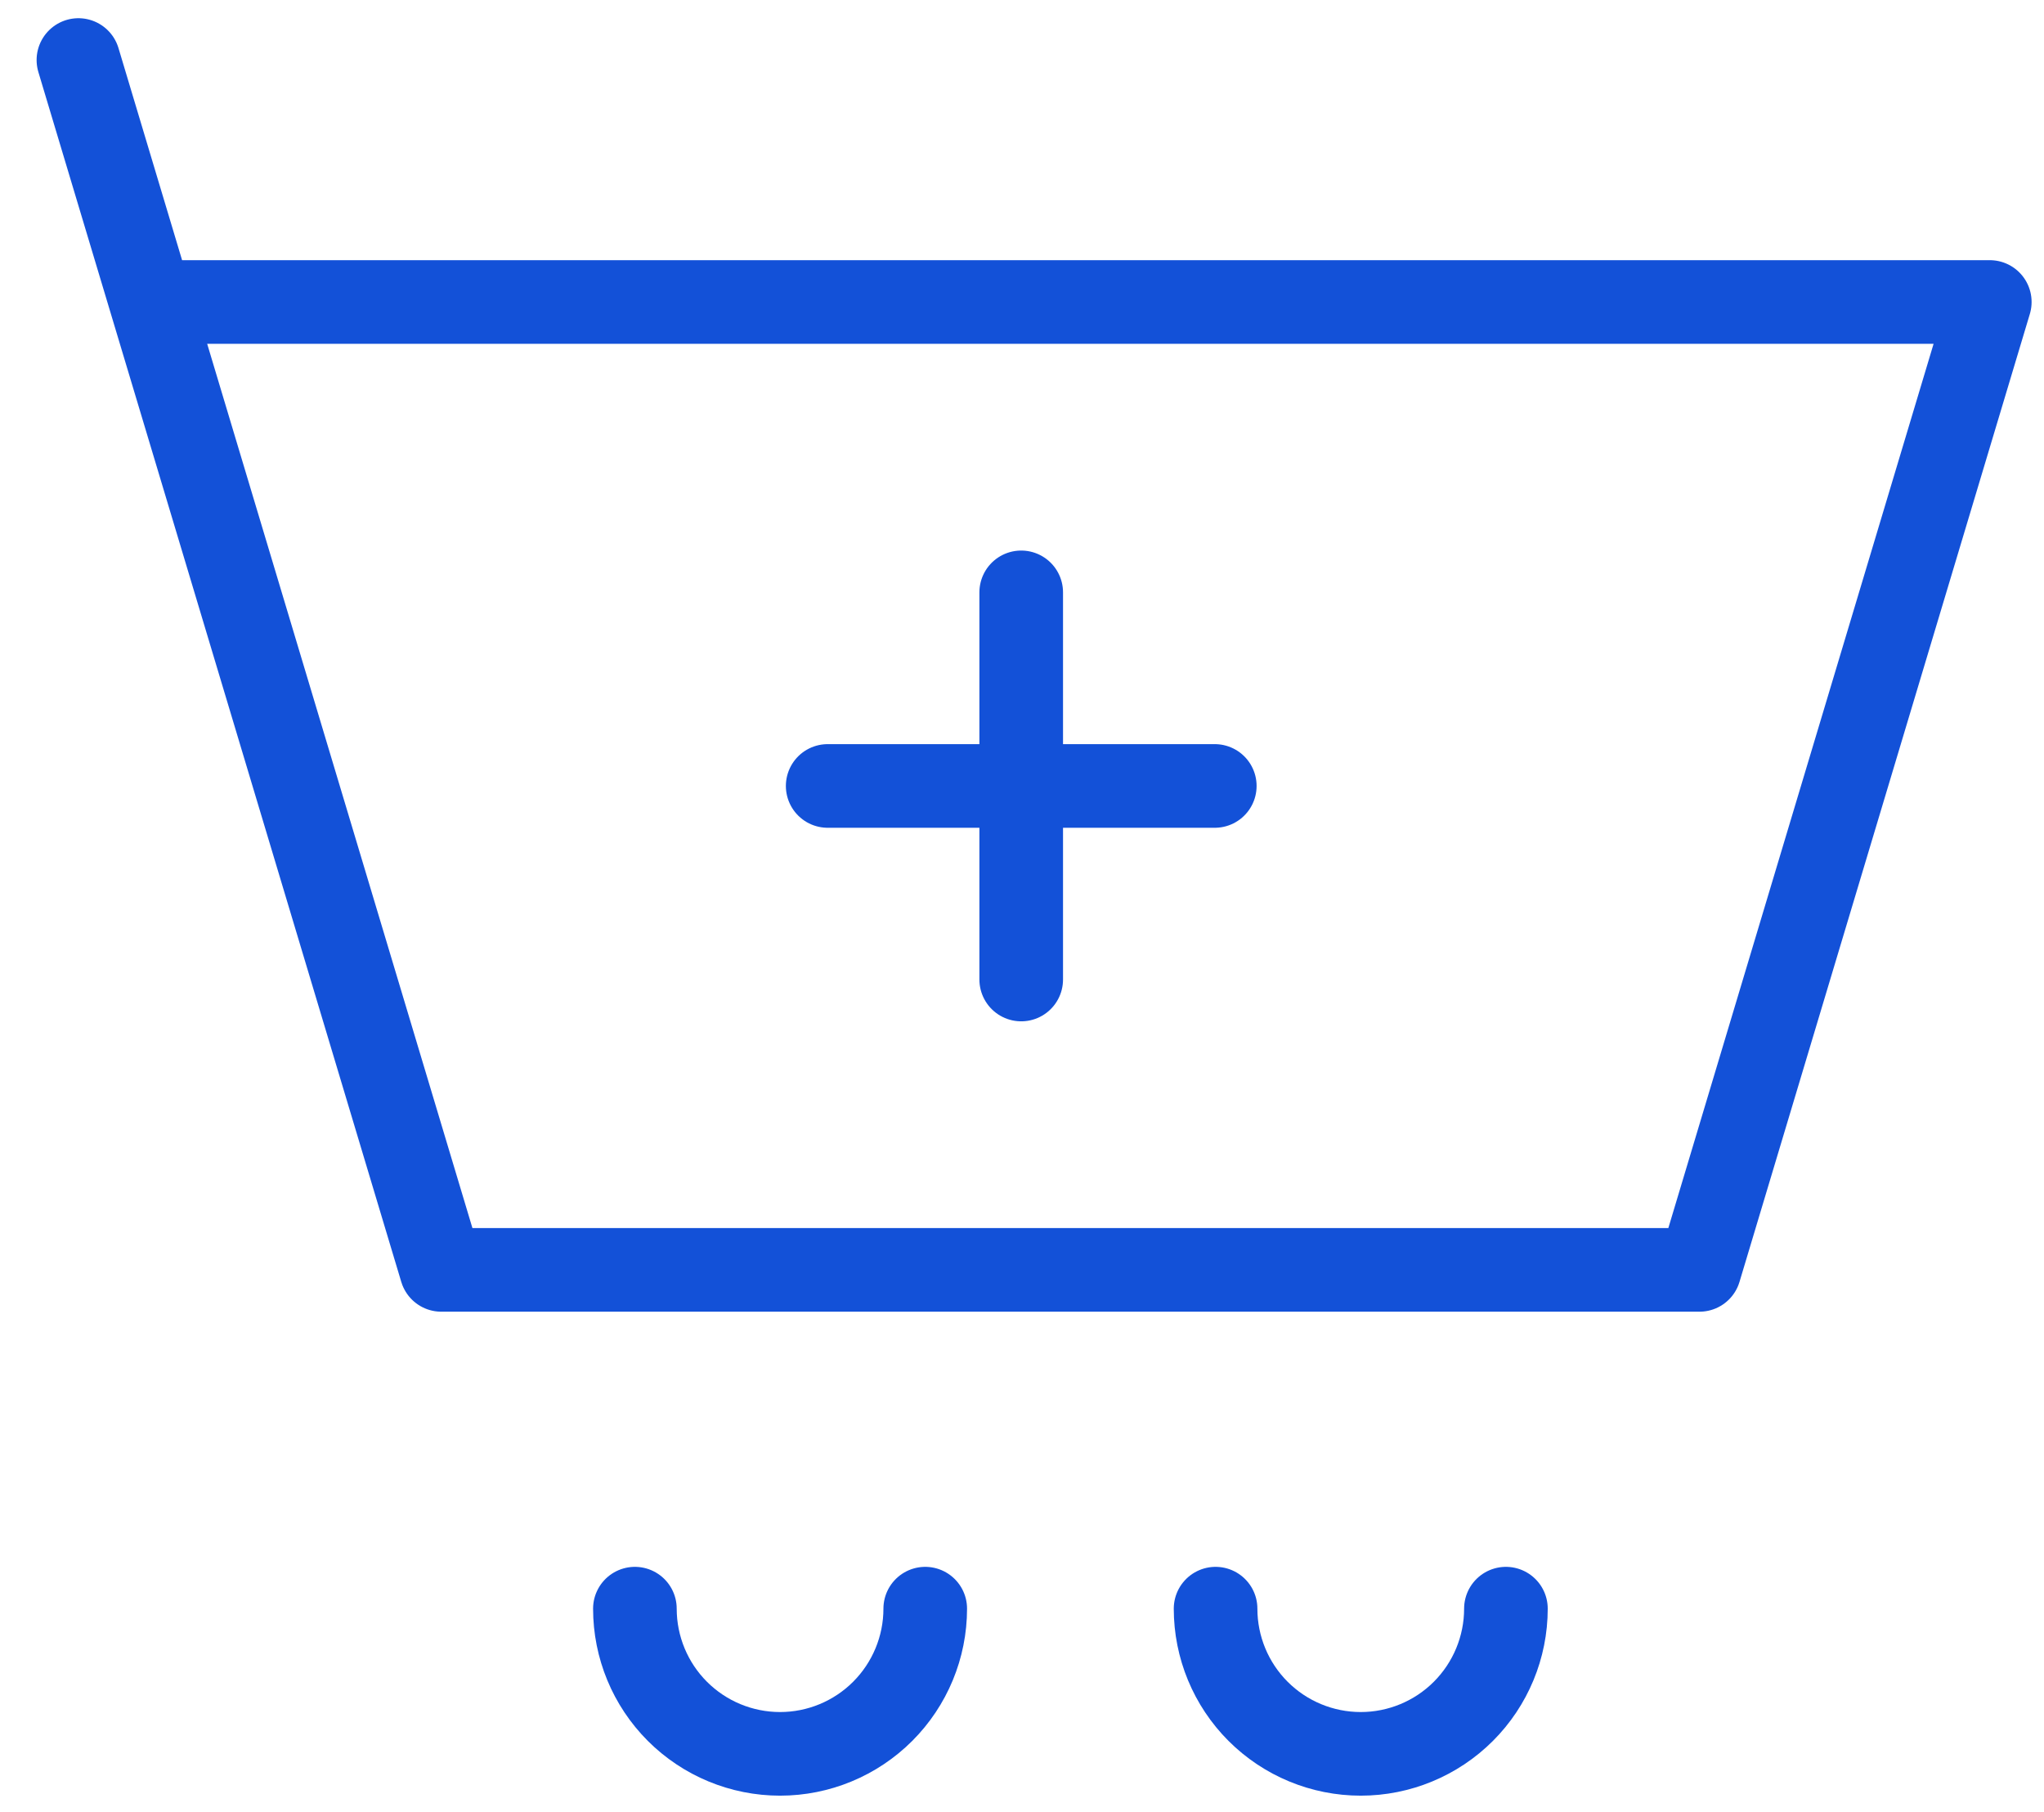
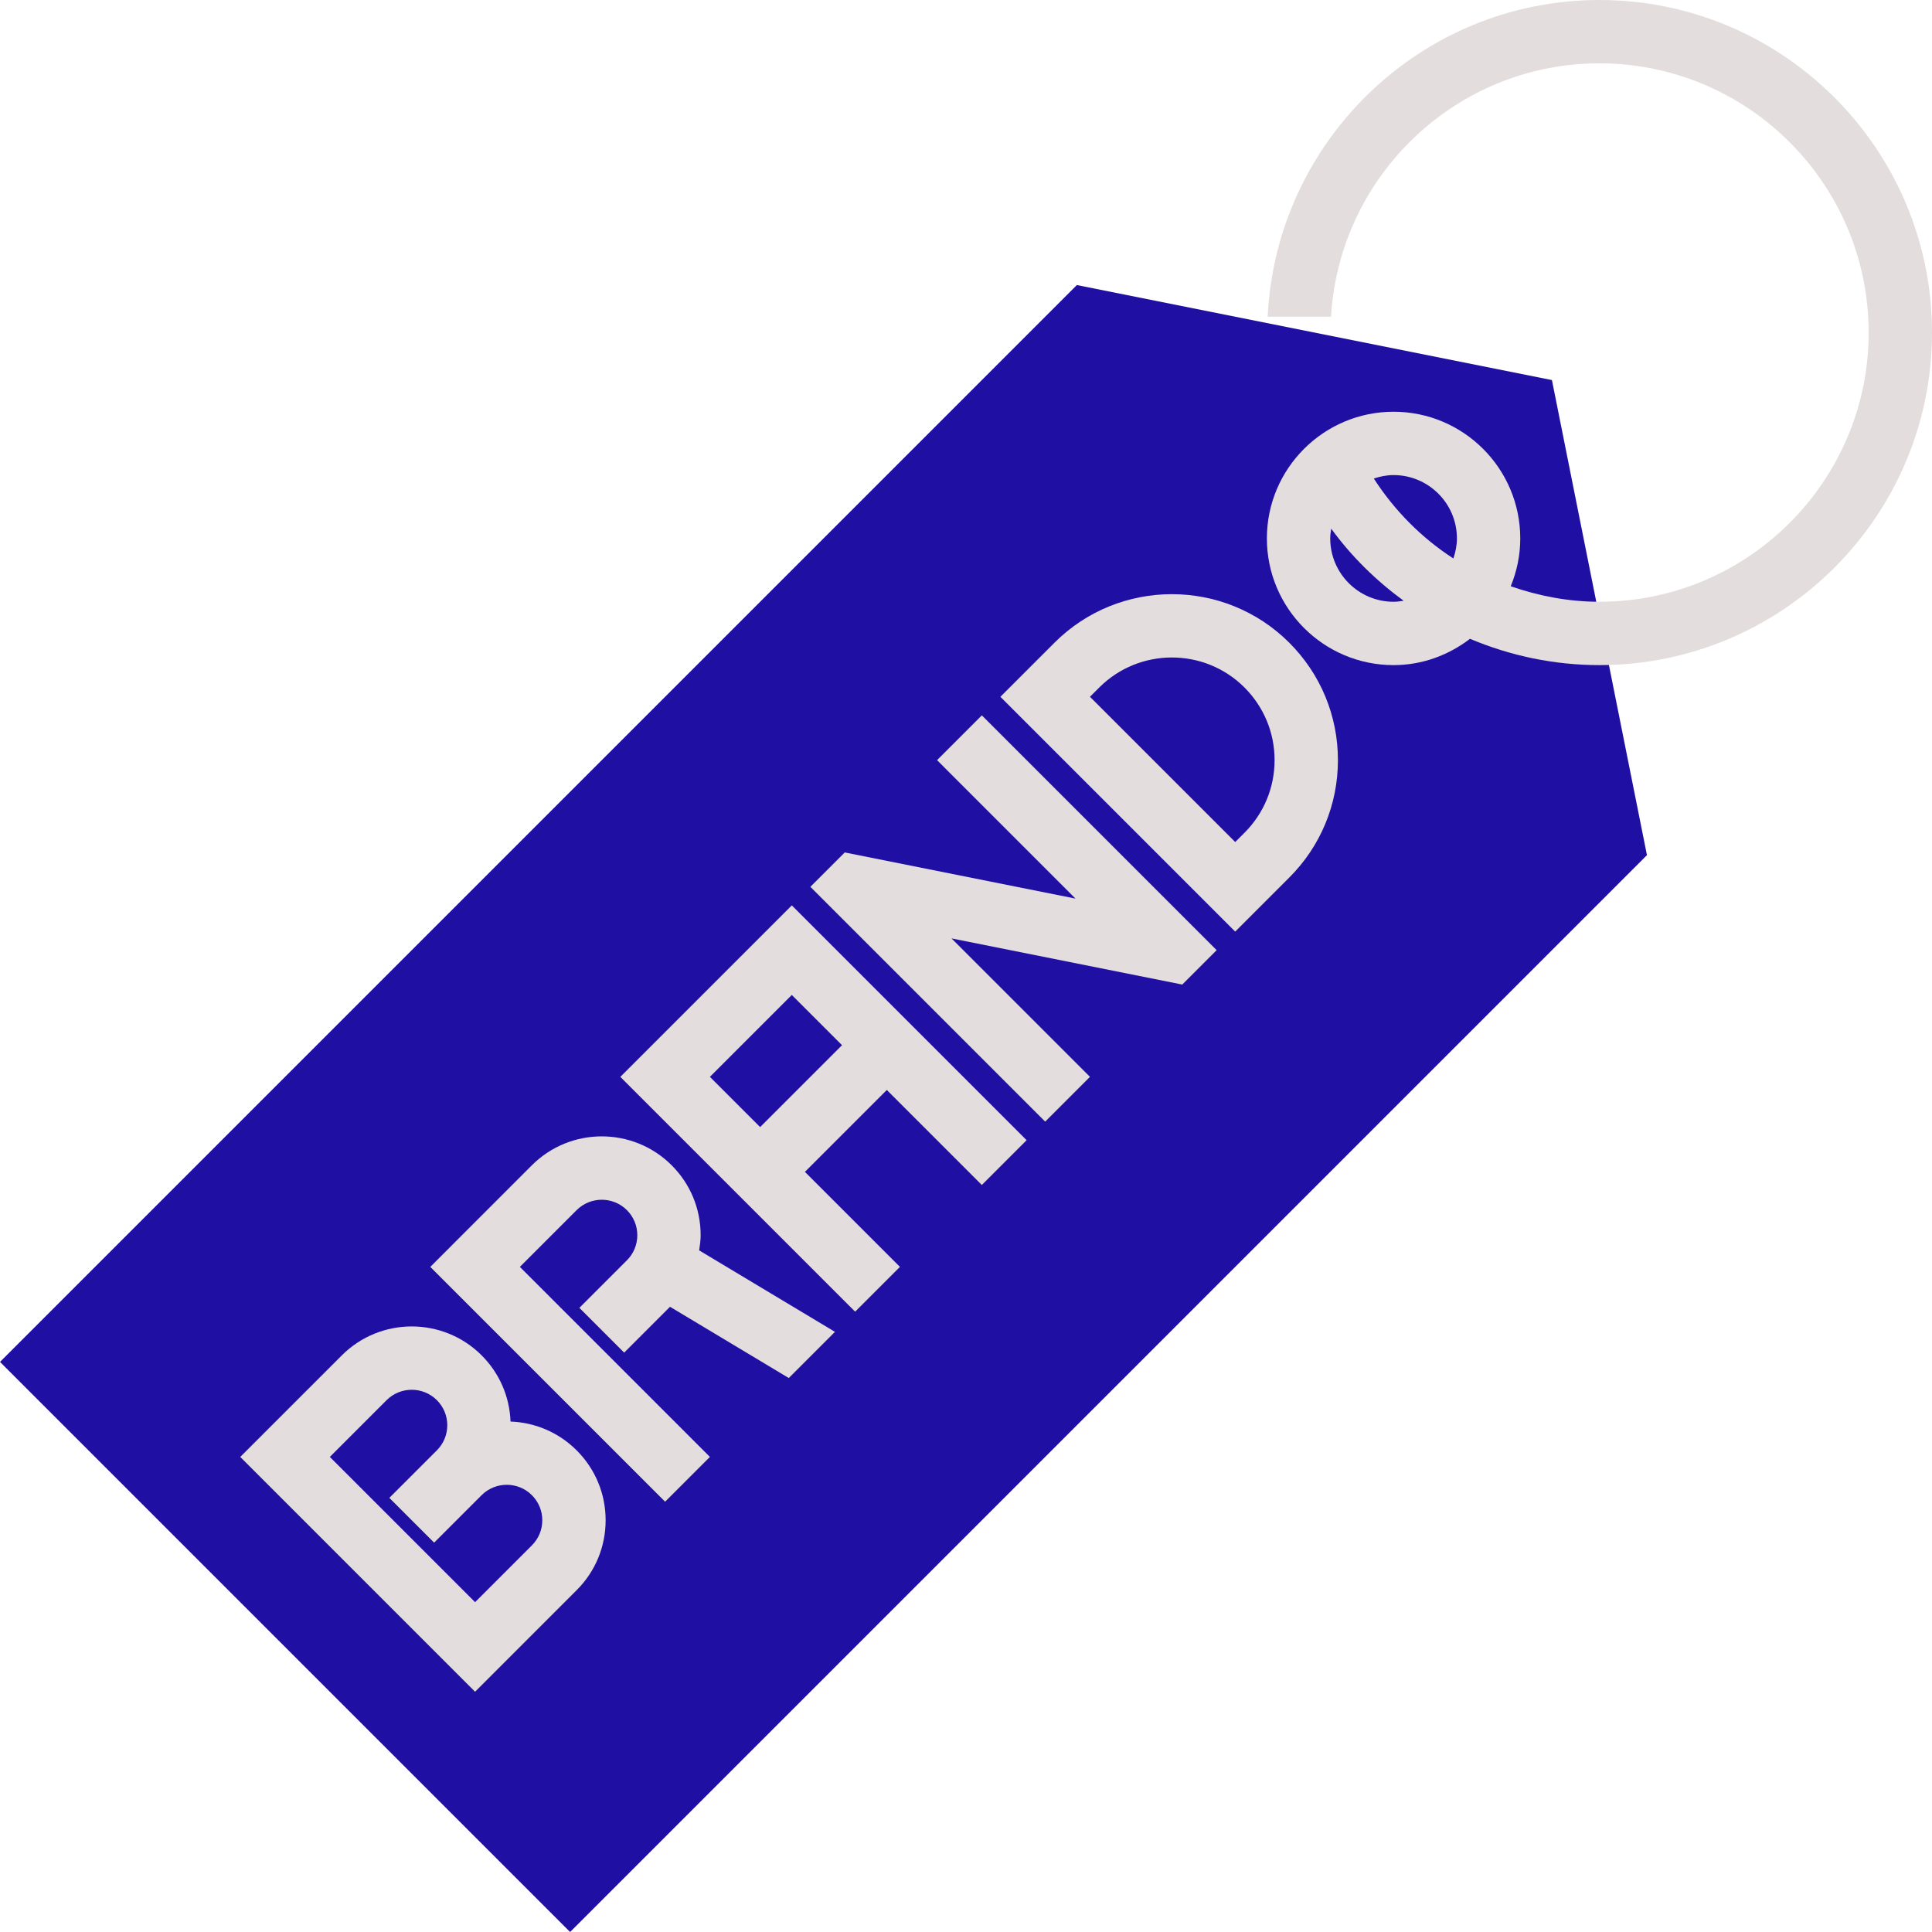
- <svg xmlns="http://www.w3.org/2000/svg" width="44" height="39" viewBox="0 0 44 39" fill="none">
-   <path d="M3.25 6.5H42.833L36.583 27.333H9.5L3.25 6.5ZM3.25 6.5L1.688 1.292M17.817 16.917H21.983M21.983 16.917H26.15M21.983 16.917V12.75M21.983 16.917V21.083M19.917 34.625C19.917 35.454 19.587 36.249 19.001 36.835C18.415 37.421 17.62 37.75 16.792 37.75C15.963 37.75 15.168 37.421 14.582 36.835C13.996 36.249 13.667 35.454 13.667 34.625M32.417 34.625C32.417 35.454 32.087 36.249 31.501 36.835C30.915 37.421 30.12 37.75 29.292 37.75C28.463 37.75 27.668 37.421 27.082 36.835C26.496 36.249 26.167 35.454 26.167 34.625" stroke="#1351D8" stroke-width="1.8" stroke-linecap="round" stroke-linejoin="round" />
+ <svg xmlns="http://www.w3.org/2000/svg" height="200px" width="200px" version="1.1" id="Layer_1" viewBox="0 0 290.476 290.476" xml:space="preserve" fill="#000000">
+   <g id="SVGRepo_bgCarrier" stroke-width="0" />
+   <g id="SVGRepo_tracerCarrier" stroke-linecap="round" stroke-linejoin="round" />
+   <g id="SVGRepo_iconCarrier">
+     <g>
+       <g>
+         <polygon style="fill:#200fa3;" points="161.905,42.857 0,204.762 85.714,290.476 247.619,128.571 233.333,57.143 " />
+         <path style="fill:#e4dddd;" d="M76.757,213.729c-0.138-3.762-1.667-7.276-4.343-9.952c-5.795-5.795-15.224-5.795-21.019,0 l-15.271,15.271l35.305,35.305L86.7,239.081c2.81-2.805,4.357-6.538,4.357-10.51c0-3.971-1.548-7.705-4.357-10.51 C83.948,215.31,80.371,213.862,76.757,213.729z M79.967,232.348l-8.538,8.538l-21.838-21.838l8.538-8.538 c2.086-2.076,5.467-2.076,7.552,0c1.01,1.01,1.567,2.348,1.567,3.776c0,1.429-0.557,2.767-1.567,3.776l-7.143,7.143l6.733,6.733 l7.143-7.143c2.086-2.076,5.467-2.076,7.552,0c1.01,1.01,1.567,2.348,1.567,3.776C81.533,230,80.976,231.338,79.967,232.348z" />
+         <path style="fill:#e4dddd;" d="M158.538,96.633l-8.129,8.129l35.305,35.305l8.129-8.129c4.714-4.714,7.314-10.986,7.314-17.652 s-2.6-12.938-7.314-17.652C184.105,86.9,168.276,86.9,158.538,96.633z M187.11,125.205l-1.395,1.395l-21.838-21.838l1.395-1.395 c6.019-6.019,15.819-6.019,21.838,0c2.914,2.919,4.524,6.795,4.524,10.919C191.633,118.41,190.024,122.286,187.11,125.205z" />
+         <path style="fill:#e4dddd;" d="M106.733,219.048l-28.571-28.571l8.538-8.538c2.086-2.076,5.467-2.076,7.552,0 c1.01,1.01,1.567,2.348,1.567,3.776c0,1.429-0.557,2.767-1.567,3.776l-7.143,7.143l6.733,6.733l6.895-6.895l17.857,10.714 l6.943-6.943l-20.419-12.252c0.114-0.752,0.224-1.505,0.224-2.281c0-3.971-1.548-7.705-4.357-10.51 c-5.795-5.795-15.224-5.795-21.019,0l-15.271,15.276L100,225.781L106.733,219.048z" />
+         <path style="fill:#e4dddd;" d="M135.305,190.476l-14.286-14.286l12.314-12.314l14.286,14.286l6.733-6.733l-35.305-35.305 l-25.781,25.781l35.305,35.305L135.305,190.476z M106.733,161.905l12.314-12.314l7.552,7.552l-12.314,12.314L106.733,161.905z" />
+         <polygon style="fill:#e4dddd;" points="182.924,142.857 147.619,107.552 140.886,114.286 161.7,135.105 127.01,128.162 121.838,133.333 157.143,168.638 163.876,161.905 143.057,141.086 177.752,148.029 " />
+         <path style="fill:#e4dddd;" d="M240.476,0c-26.767,0-48.624,21.157-49.881,47.619h9.524c1.243-21.21,18.838-38.095,40.357-38.095 c22.319,0,40.476,18.157,40.476,40.476s-18.157,40.476-40.476,40.476c-4.643,0-9.114-0.867-13.338-2.333 c0.914-2.224,1.433-4.643,1.433-7.19c0-10.505-8.543-19.048-19.048-19.048s-19.048,8.543-19.048,19.048S199.019,100,209.524,100 c4.333,0,8.286-1.51,11.49-3.957c6.043,2.548,12.624,3.957,19.462,3.957c27.571,0,50-22.429,50-50S268.048,0,240.476,0z M219.048,80.952c0,1.062-0.214,2.062-0.533,3.014c-4.738-3.067-8.81-7.138-11.962-12.019c0.938-0.31,1.924-0.519,2.971-0.519 C214.776,71.429,219.048,75.7,219.048,80.952z M209.524,90.476c-5.252,0-9.524-4.271-9.524-9.524c0-0.505,0.071-0.986,0.148-1.467 c3.071,4.214,6.767,7.824,10.89,10.838C210.543,90.405,210.043,90.476,209.524,90.476z" />
+       </g>
+     </g>
+   </g>
</svg>
